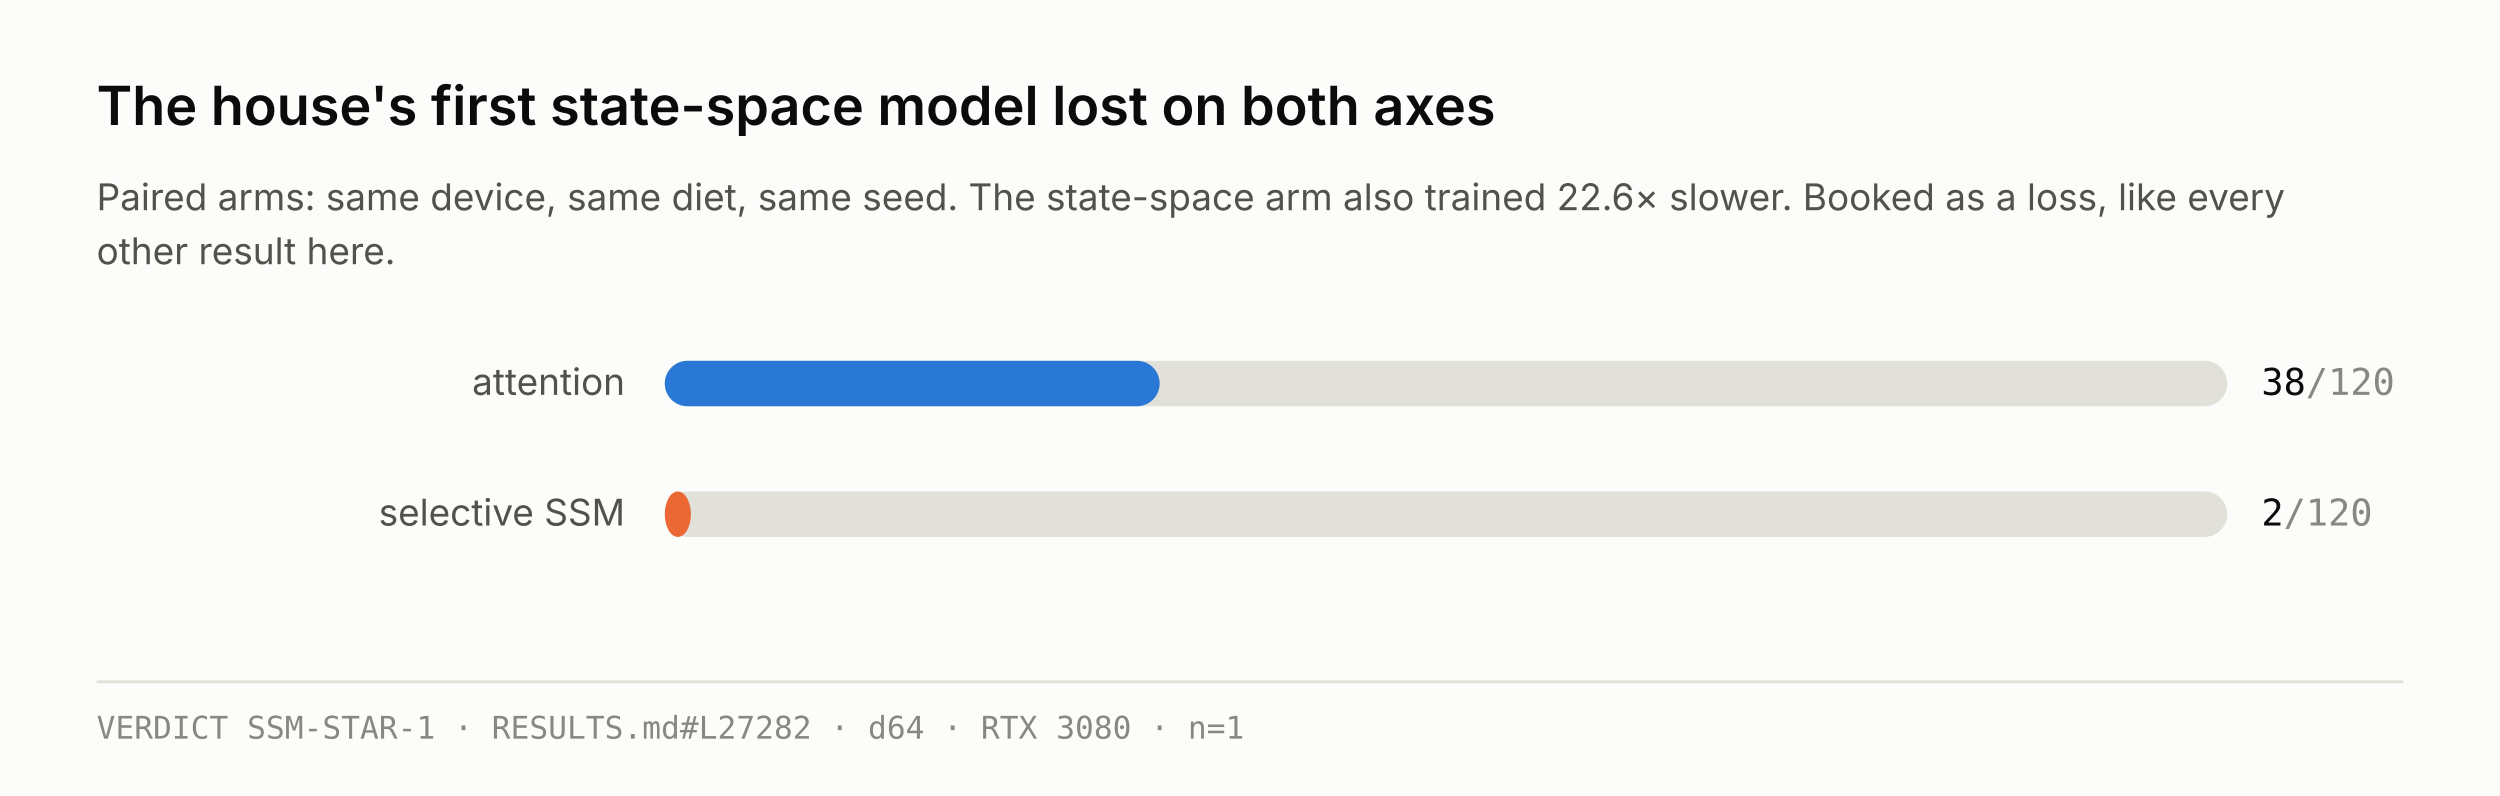
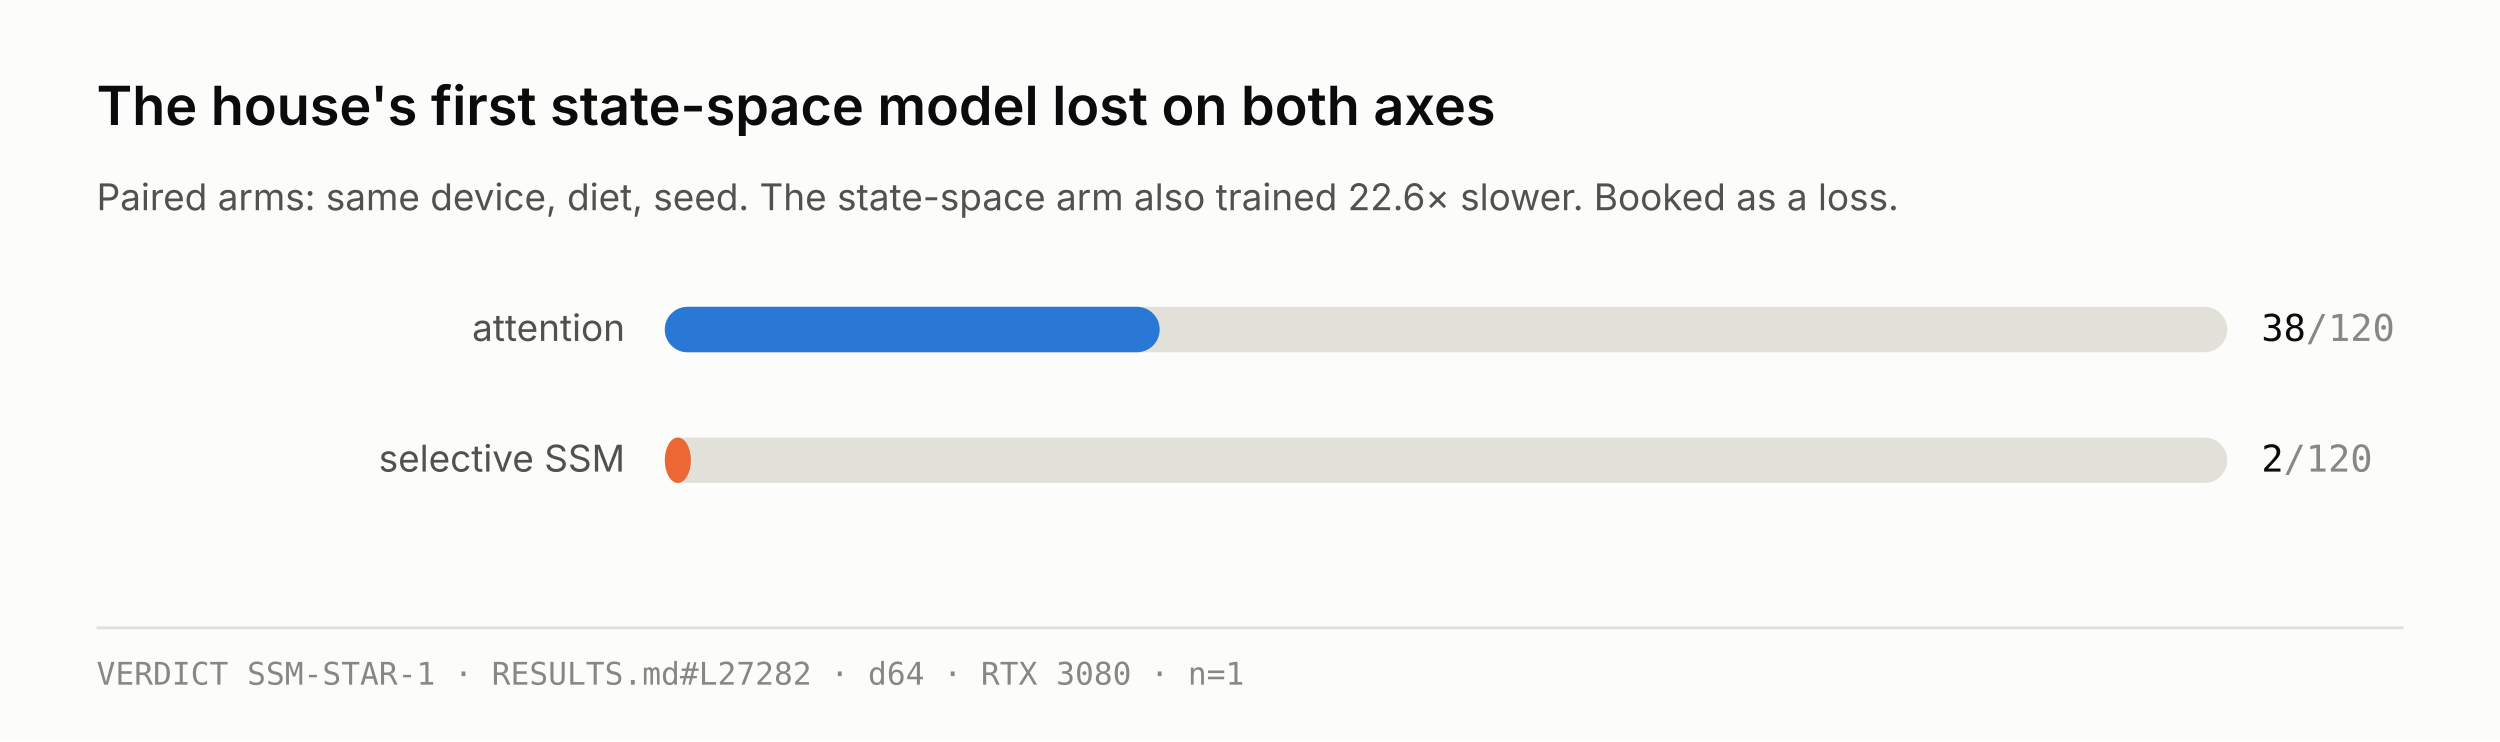
- <svg xmlns="http://www.w3.org/2000/svg" width="880" height="280" viewBox="0 0 880 280" role="img">
-   <rect width="880" height="280" fill="#fcfcfb" />
+ <svg xmlns="http://www.w3.org/2000/svg" width="880" height="261" viewBox="0 0 880 261" role="img">
+   <rect width="880" height="261" fill="#fcfcfb" />
  <text x="34" y="44" font-family="Inter, -apple-system, BlinkMacSystemFont, 'Segoe UI', sans-serif" font-size="19" font-weight="600" fill="#0b0b0b">The house's first state-space model lost on both axes</text>
-   <text x="34" y="74" font-family="Inter, -apple-system, BlinkMacSystemFont, 'Segoe UI', sans-serif" font-size="13" fill="#52514e">Paired arms: same device, same diet, same seed. The state-space arm also trained 22.6× slower. Booked as a loss, like every</text>
-   <text x="34" y="93" font-family="Inter, -apple-system, BlinkMacSystemFont, 'Segoe UI', sans-serif" font-size="13" fill="#52514e">other result here.</text>
-   <text x="220" y="139" text-anchor="end" font-family="Inter, -apple-system, BlinkMacSystemFont, 'Segoe UI', sans-serif" font-size="13" fill="#52514e">attention</text>
-   <rect x="234" y="127" width="550" height="16" rx="8" fill="#e1e0d9" />
-   <rect x="234" y="127" width="174.2" height="16" rx="8" fill="#2a78d6" />
-   <text x="796" y="139" font-family="'JetBrains Mono', ui-monospace, SFMono-Regular, Menlo, monospace" font-size="13" font-weight="500" fill="#0b0b0b">38<tspan fill="#898781">/120</tspan>
+   <text x="34" y="74" font-family="Inter, -apple-system, BlinkMacSystemFont, 'Segoe UI', sans-serif" font-size="13" fill="#52514e">Paired arms: same device, diet, seed. The state-space arm also trained 22.6× slower. Booked as a loss.</text>
+   <text x="220" y="120" text-anchor="end" font-family="Inter, -apple-system, BlinkMacSystemFont, 'Segoe UI', sans-serif" font-size="13" fill="#52514e">attention</text>
+   <rect x="234" y="108" width="550" height="16" rx="8" fill="#e1e0d9" />
+   <rect x="234" y="108" width="174.2" height="16" rx="8" fill="#2a78d6" />
+   <text x="796" y="120" font-family="'JetBrains Mono', ui-monospace, SFMono-Regular, Menlo, monospace" font-size="13" font-weight="500" fill="#0b0b0b">38<tspan fill="#898781">/120</tspan>
  </text>
-   <text x="220" y="185" text-anchor="end" font-family="Inter, -apple-system, BlinkMacSystemFont, 'Segoe UI', sans-serif" font-size="13" fill="#52514e">selective SSM</text>
-   <rect x="234" y="173" width="550" height="16" rx="8" fill="#e1e0d9" />
-   <rect x="234" y="173" width="9.2" height="16" rx="8" fill="#eb6834" />
-   <text x="796" y="185" font-family="'JetBrains Mono', ui-monospace, SFMono-Regular, Menlo, monospace" font-size="13" font-weight="500" fill="#0b0b0b">2<tspan fill="#898781">/120</tspan>
+   <text x="220" y="166" text-anchor="end" font-family="Inter, -apple-system, BlinkMacSystemFont, 'Segoe UI', sans-serif" font-size="13" fill="#52514e">selective SSM</text>
+   <rect x="234" y="154" width="550" height="16" rx="8" fill="#e1e0d9" />
+   <rect x="234" y="154" width="9.2" height="16" rx="8" fill="#eb6834" />
+   <text x="796" y="166" font-family="'JetBrains Mono', ui-monospace, SFMono-Regular, Menlo, monospace" font-size="13" font-weight="500" fill="#0b0b0b">2<tspan fill="#898781">/120</tspan>
  </text>
-   <line x1="34" y1="240" x2="846" y2="240" stroke="#e1e0d9" stroke-width="1" />
-   <text x="34" y="260" font-family="'JetBrains Mono', ui-monospace, SFMono-Regular, Menlo, monospace" font-size="11" fill="#898781">VERDICT SSM-STAR-1 · RESULTS.md#L27282 · d64 · RTX 3080 · n=1</text>
+   <line x1="34" y1="221" x2="846" y2="221" stroke="#e1e0d9" stroke-width="1" />
+   <text x="34" y="241" font-family="'JetBrains Mono', ui-monospace, SFMono-Regular, Menlo, monospace" font-size="11" fill="#898781">VERDICT SSM-STAR-1 · RESULTS.md#L27282 · d64 · RTX 3080 · n=1</text>
</svg>
